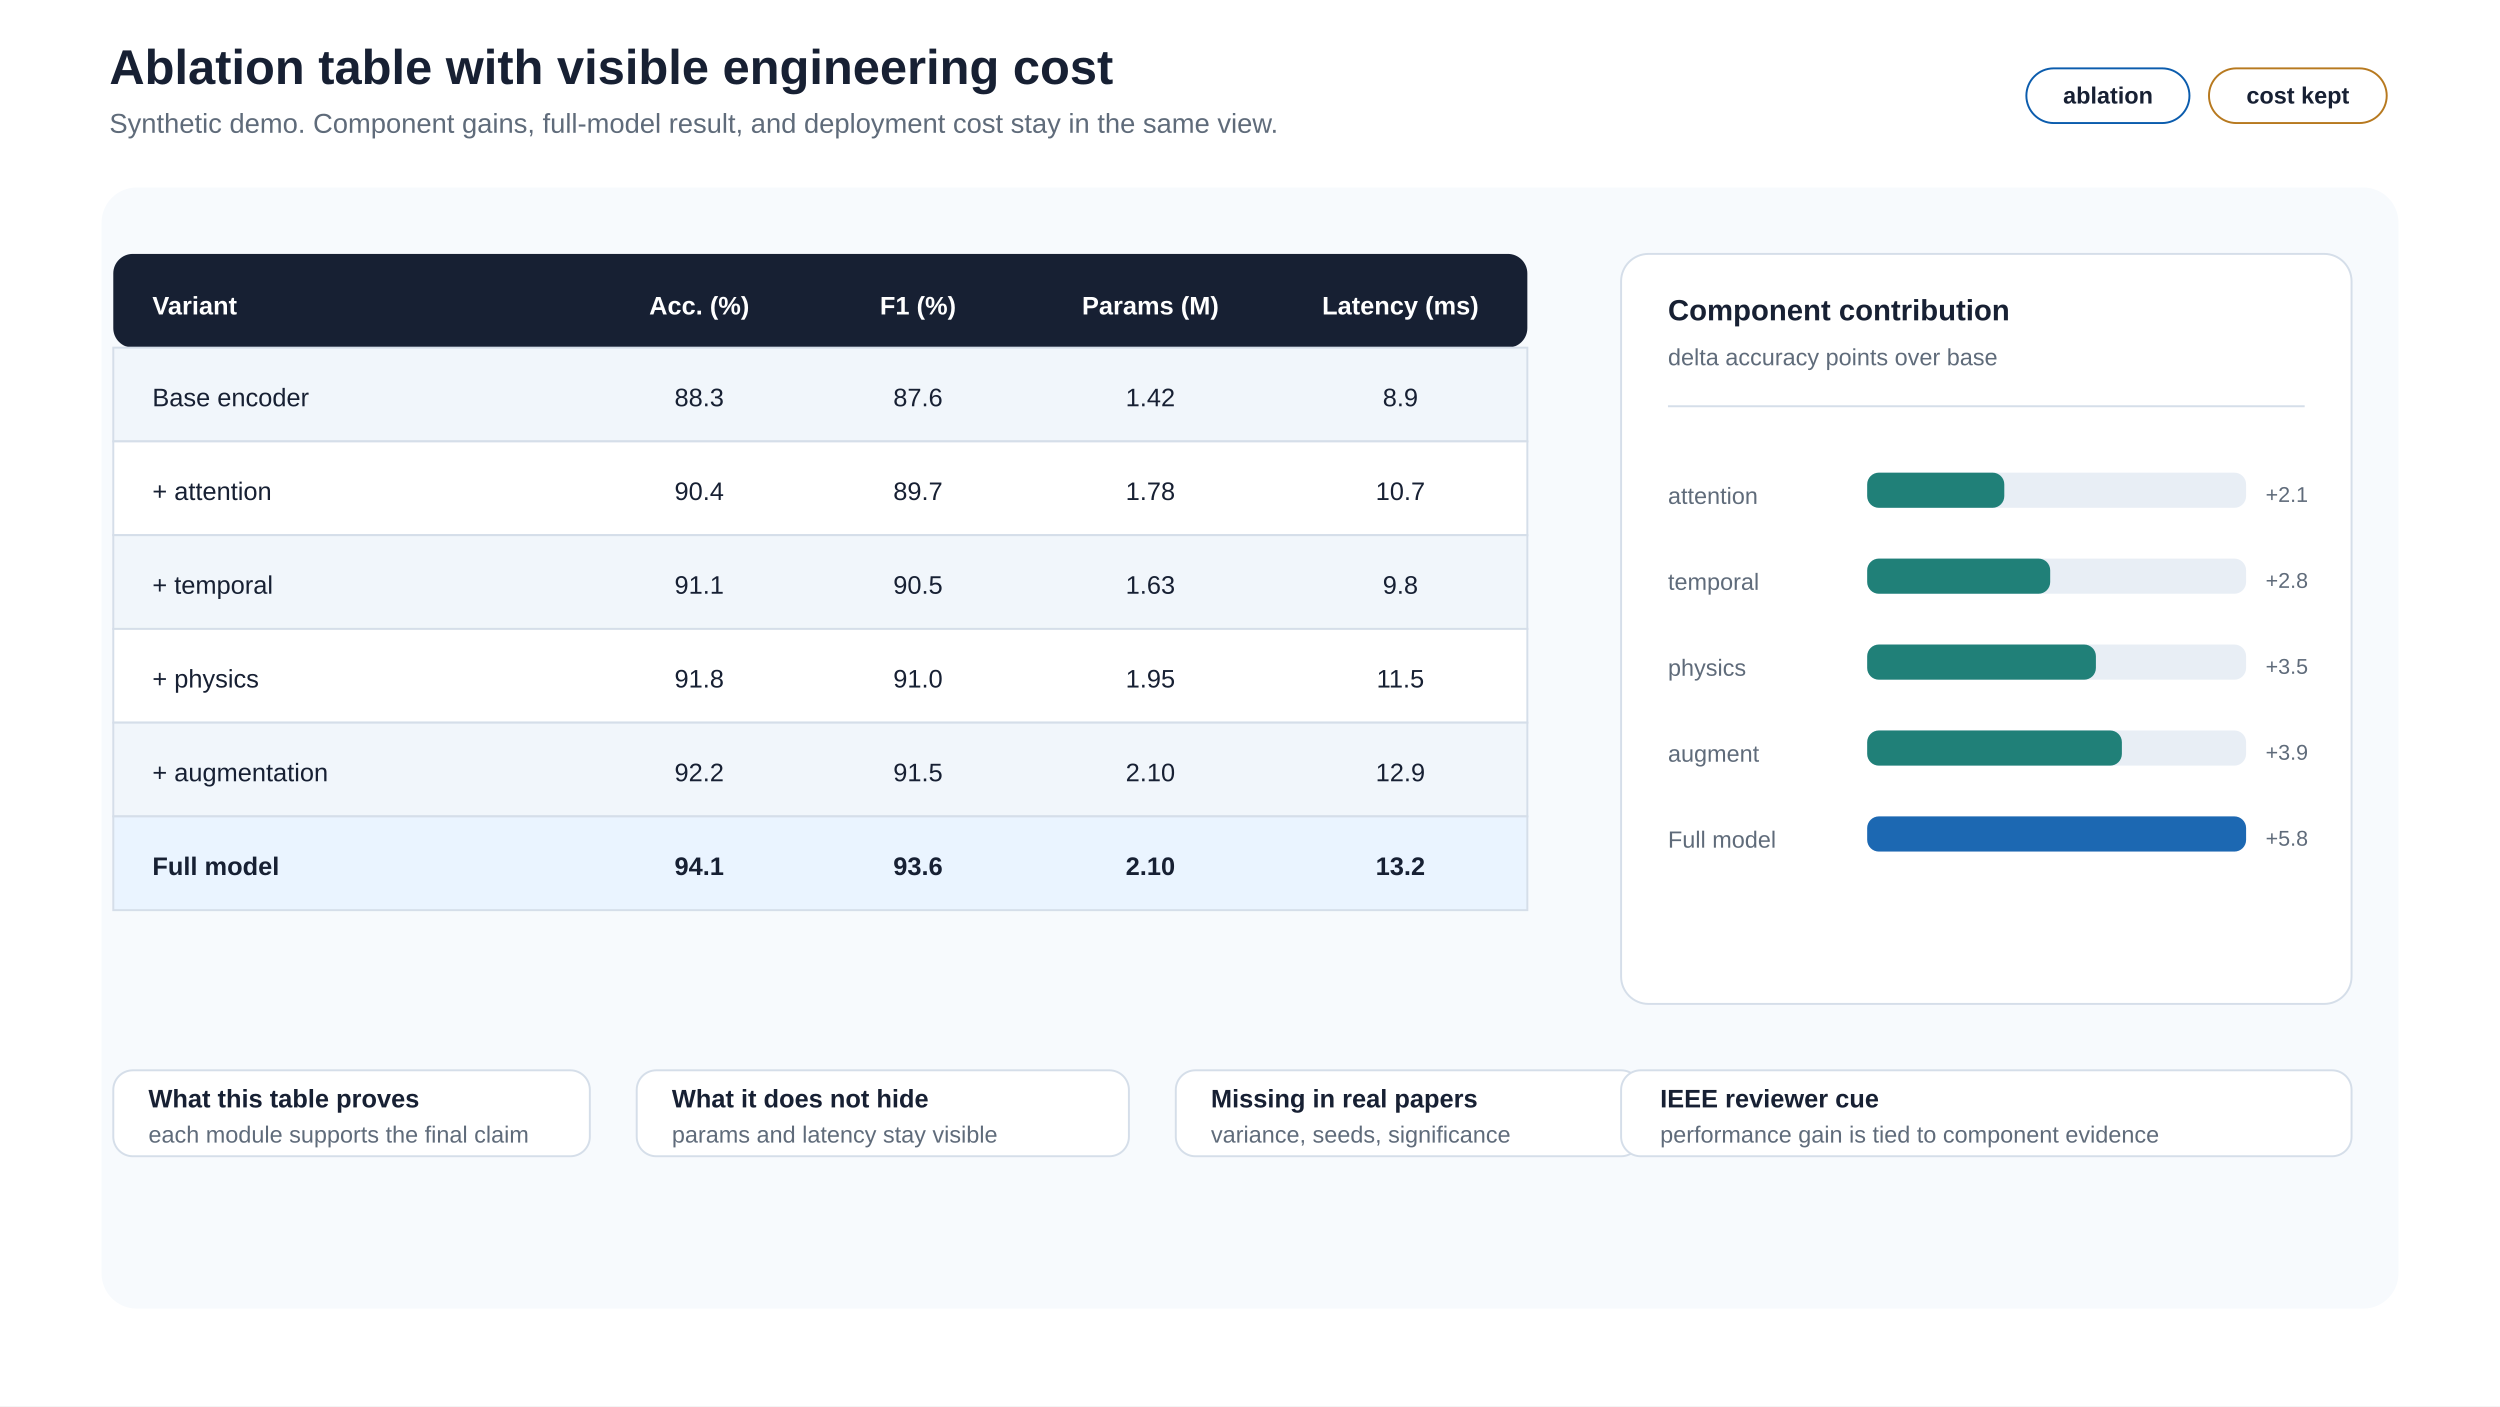
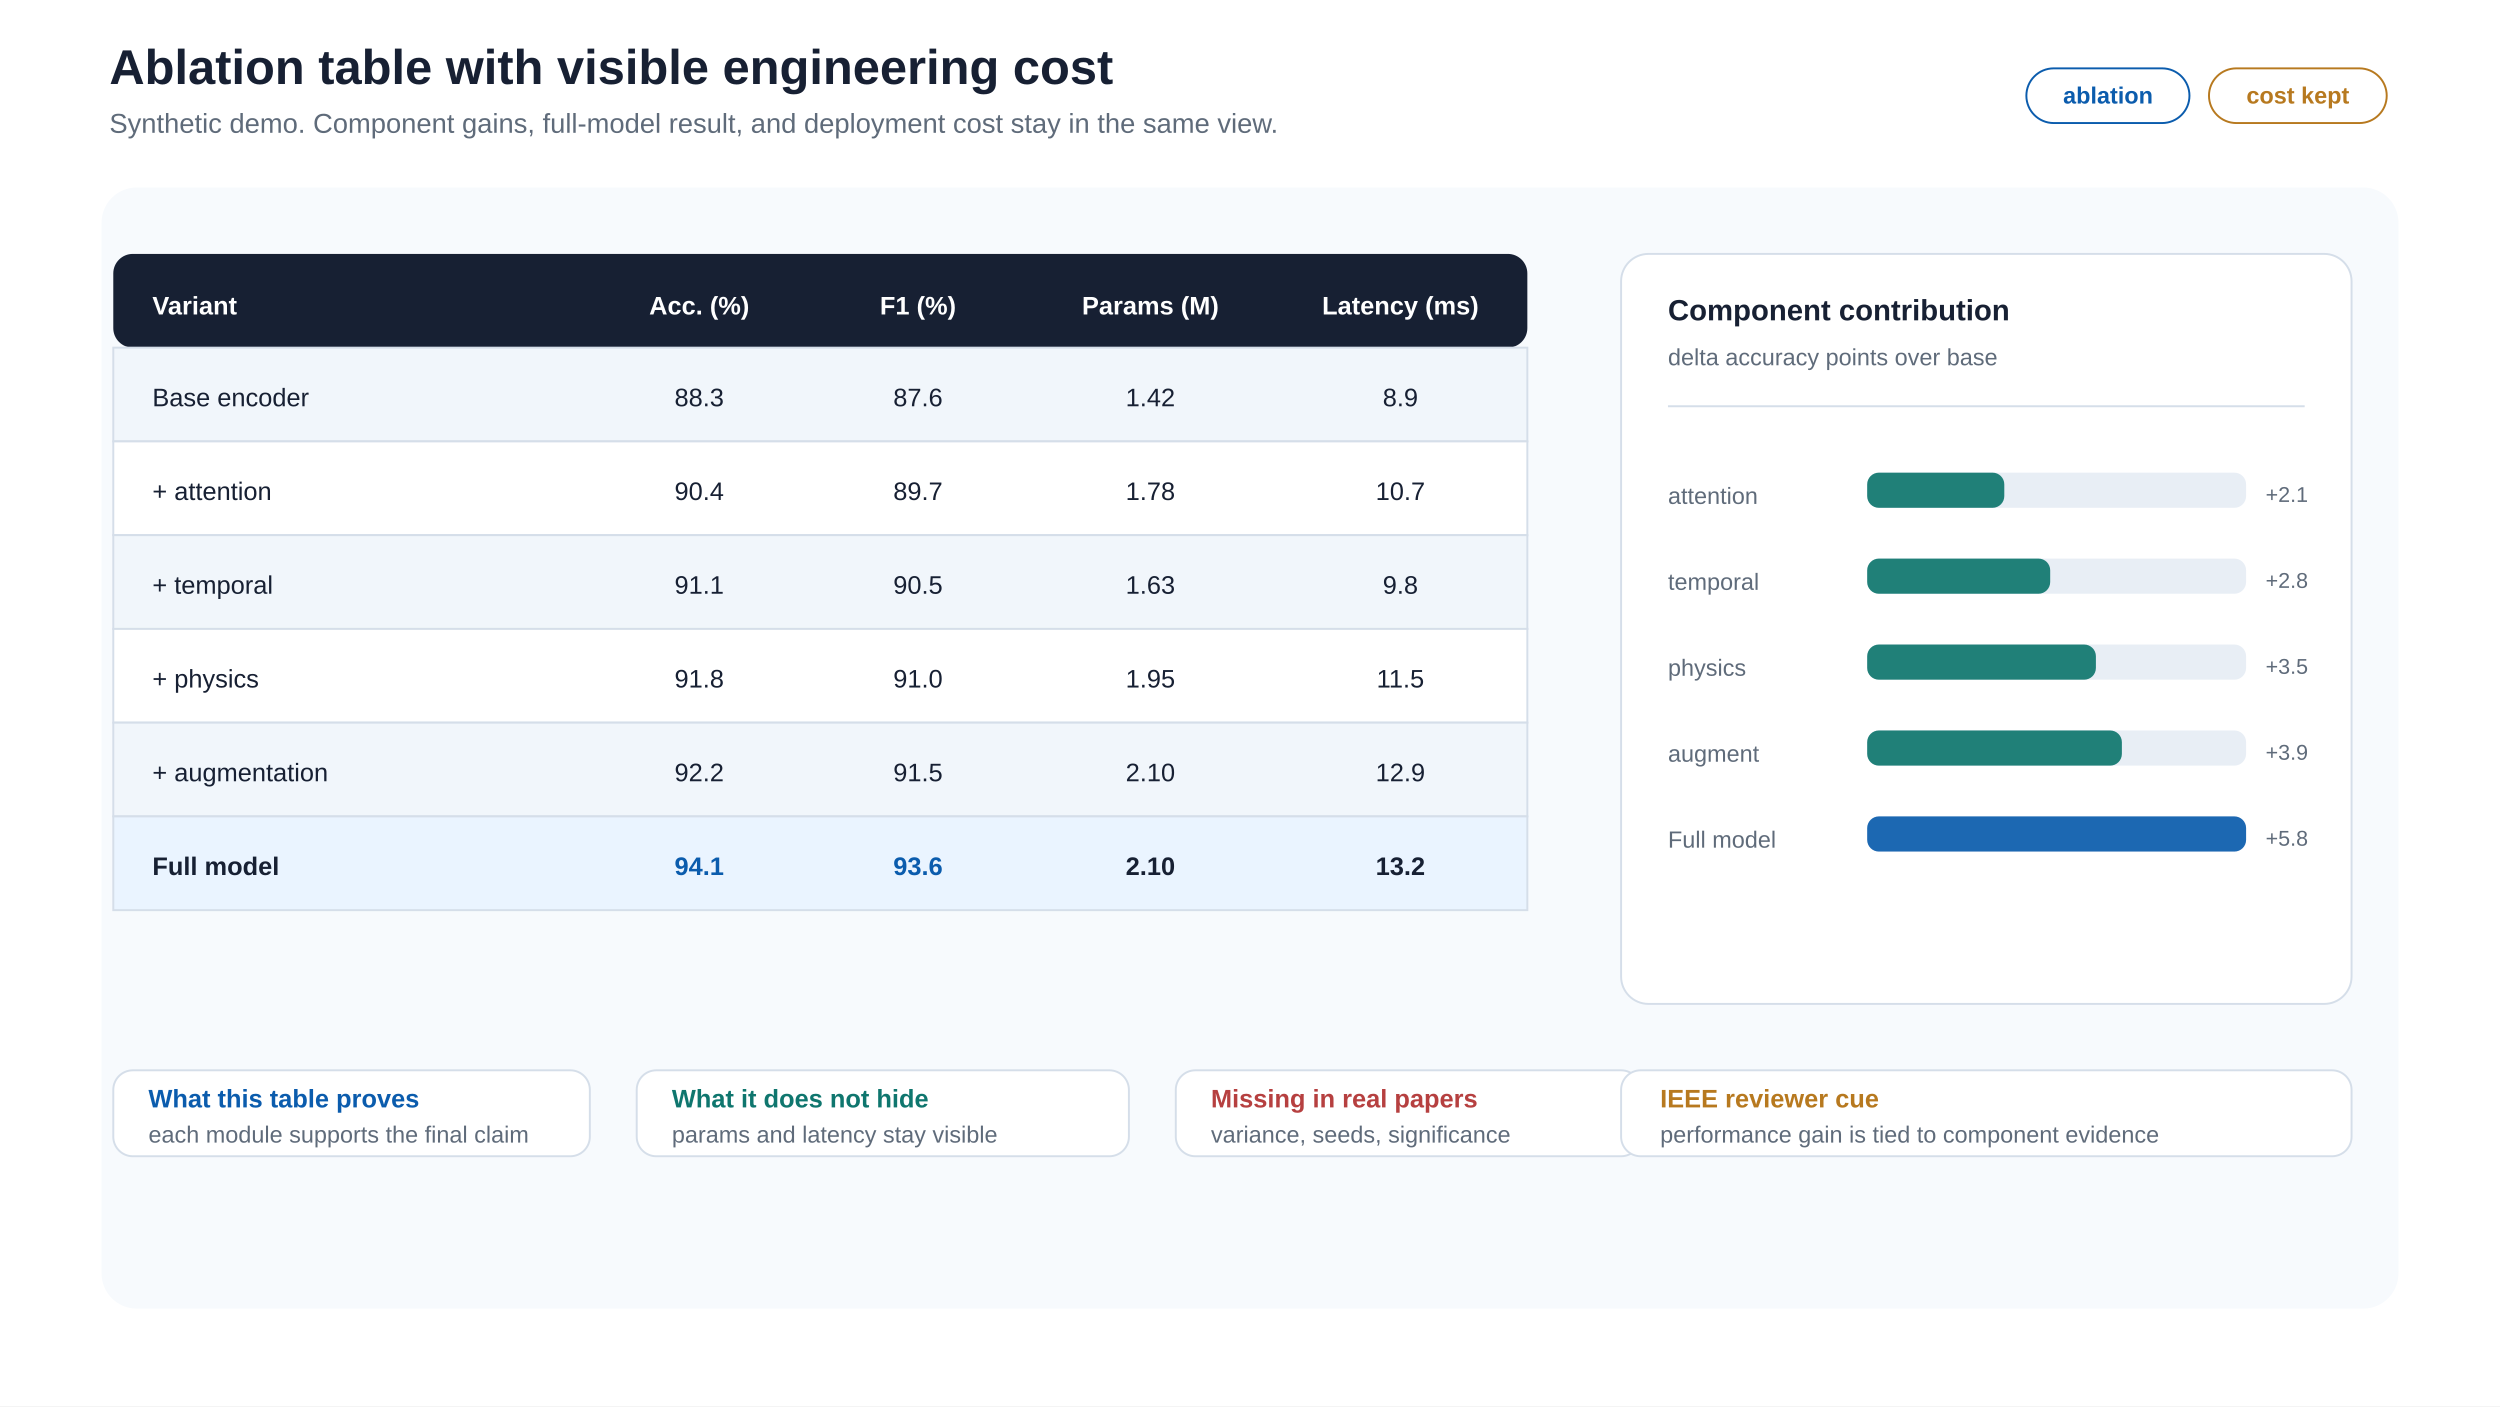
<svg xmlns="http://www.w3.org/2000/svg" width="1280" height="720" viewBox="0 0 1280 720" role="img" aria-label="Ablation table with visible engineering cost">
  <rect width="1280" height="720" fill="#FFFFFF" />
  <style>
    text { font-family: Arial, Helvetica, sans-serif; fill: #172033; }
    .title { font-size: 25px; font-weight: 700; }
    .subtitle { font-size: 14px; fill: #5F6B7A; }
    .axislabel { font-size: 14px; font-weight: 700; }
    .tick { font-size: 12px; fill: #5F6B7A; }
    .tiny { font-size: 11px; fill: #5F6B7A; }
    .small { font-size: 12px; fill: #5F6B7A; }
    .legend { font-size: 13px; fill: #172033; }
    .paneltitle { font-size: 15px; font-weight: 700; }
    .method { font-size: 13px; font-weight: 700; }
    .metric { font-size: 24px; font-weight: 700; }
    .pill { font-size: 12px; }
    .header { font-size: 13px; font-weight: 700; fill: #FFFFFF; }
    .cell { font-size: 13px; }
  </style>
  <text x="56" y="43" class="title">Ablation table with visible engineering cost</text>
  <text x="56" y="68" class="subtitle">Synthetic demo. Component gains, full-model result, and deployment cost stay in the same view.</text>
  <rect x="1131.0" y="35.0" width="91.0" height="28.0" rx="14.0" fill="#FFFFFF" stroke="#B7791F" opacity="1.000" />
-   <text x="1176.5" y="53.0" text-anchor="middle" class="pill" fill="#B7791F" font-weight="700">cost kept</text>
+   <text x="1176.5" y="53.0" text-anchor="middle" class="pill" style="fill:#B7791F" font-weight="700">cost kept</text>
  <rect x="1037.5" y="35.0" width="83.5" height="28.0" rx="14.0" fill="#FFFFFF" stroke="#0B5CAD" opacity="1.000" />
-   <text x="1079.3" y="53.0" text-anchor="middle" class="pill" fill="#0B5CAD" font-weight="700">ablation</text>
+   <text x="1079.3" y="53.0" text-anchor="middle" class="pill" style="fill:#0B5CAD" font-weight="700">ablation</text>
  <rect x="52.0" y="96.0" width="1176.0" height="574.0" rx="18.0" fill="#F7FAFD" stroke="none" opacity="1.000" />
  <rect x="58.0" y="130.0" width="724.0" height="48.0" rx="10.0" fill="#172033" stroke="none" opacity="1.000" />
-   <text x="78.0" y="161.0" text-anchor="start" class="header" fill="#FFFFFF" font-weight="700">Variant</text>
-   <text x="358.0" y="161.0" text-anchor="middle" class="header" fill="#FFFFFF" font-weight="700">Acc. (%)</text>
-   <text x="470.0" y="161.0" text-anchor="middle" class="header" fill="#FFFFFF" font-weight="700">F1 (%)</text>
-   <text x="589.0" y="161.0" text-anchor="middle" class="header" fill="#FFFFFF" font-weight="700">Params (M)</text>
-   <text x="717.0" y="161.0" text-anchor="middle" class="header" fill="#FFFFFF" font-weight="700">Latency (ms)</text>
+   <text x="78.0" y="161.0" text-anchor="start" class="header" style="fill:#FFFFFF" font-weight="700">Variant</text>
+   <text x="358.0" y="161.0" text-anchor="middle" class="header" style="fill:#FFFFFF" font-weight="700">Acc. (%)</text>
+   <text x="470.0" y="161.0" text-anchor="middle" class="header" style="fill:#FFFFFF" font-weight="700">F1 (%)</text>
+   <text x="589.0" y="161.0" text-anchor="middle" class="header" style="fill:#FFFFFF" font-weight="700">Params (M)</text>
+   <text x="717.0" y="161.0" text-anchor="middle" class="header" style="fill:#FFFFFF" font-weight="700">Latency (ms)</text>
  <rect x="58.0" y="178.0" width="724.0" height="48.0" rx="0.0" fill="#F1F6FB" stroke="#D5DEE9" opacity="1.000" />
-   <text x="78.0" y="208.0" text-anchor="start" class="cell" fill="#172033" font-weight="400">Base encoder</text>
-   <text x="358.0" y="208.0" text-anchor="middle" class="cell" fill="#172033" font-weight="400">88.3</text>
-   <text x="470.0" y="208.0" text-anchor="middle" class="cell" fill="#172033" font-weight="400">87.6</text>
-   <text x="589.0" y="208.0" text-anchor="middle" class="cell" fill="#172033" font-weight="400">1.42</text>
-   <text x="717.0" y="208.0" text-anchor="middle" class="cell" fill="#172033" font-weight="400">8.9</text>
+   <text x="78.0" y="208.0" text-anchor="start" class="cell" style="fill:#172033" font-weight="400">Base encoder</text>
+   <text x="358.0" y="208.0" text-anchor="middle" class="cell" style="fill:#172033" font-weight="400">88.3</text>
+   <text x="470.0" y="208.0" text-anchor="middle" class="cell" style="fill:#172033" font-weight="400">87.6</text>
+   <text x="589.0" y="208.0" text-anchor="middle" class="cell" style="fill:#172033" font-weight="400">1.42</text>
+   <text x="717.0" y="208.0" text-anchor="middle" class="cell" style="fill:#172033" font-weight="400">8.9</text>
  <rect x="58.0" y="226.0" width="724.0" height="48.0" rx="0.0" fill="#FFFFFF" stroke="#D5DEE9" opacity="1.000" />
-   <text x="78.0" y="256.0" text-anchor="start" class="cell" fill="#172033" font-weight="400">+ attention</text>
-   <text x="358.0" y="256.0" text-anchor="middle" class="cell" fill="#172033" font-weight="400">90.4</text>
-   <text x="470.0" y="256.0" text-anchor="middle" class="cell" fill="#172033" font-weight="400">89.7</text>
-   <text x="589.0" y="256.0" text-anchor="middle" class="cell" fill="#172033" font-weight="400">1.78</text>
-   <text x="717.0" y="256.0" text-anchor="middle" class="cell" fill="#172033" font-weight="400">10.7</text>
+   <text x="78.0" y="256.0" text-anchor="start" class="cell" style="fill:#172033" font-weight="400">+ attention</text>
+   <text x="358.0" y="256.0" text-anchor="middle" class="cell" style="fill:#172033" font-weight="400">90.4</text>
+   <text x="470.0" y="256.0" text-anchor="middle" class="cell" style="fill:#172033" font-weight="400">89.7</text>
+   <text x="589.0" y="256.0" text-anchor="middle" class="cell" style="fill:#172033" font-weight="400">1.78</text>
+   <text x="717.0" y="256.0" text-anchor="middle" class="cell" style="fill:#172033" font-weight="400">10.7</text>
  <rect x="58.0" y="274.0" width="724.0" height="48.0" rx="0.0" fill="#F1F6FB" stroke="#D5DEE9" opacity="1.000" />
-   <text x="78.0" y="304.0" text-anchor="start" class="cell" fill="#172033" font-weight="400">+ temporal</text>
-   <text x="358.0" y="304.0" text-anchor="middle" class="cell" fill="#172033" font-weight="400">91.1</text>
-   <text x="470.0" y="304.0" text-anchor="middle" class="cell" fill="#172033" font-weight="400">90.5</text>
-   <text x="589.0" y="304.0" text-anchor="middle" class="cell" fill="#172033" font-weight="400">1.63</text>
-   <text x="717.0" y="304.0" text-anchor="middle" class="cell" fill="#172033" font-weight="400">9.8</text>
+   <text x="78.0" y="304.0" text-anchor="start" class="cell" style="fill:#172033" font-weight="400">+ temporal</text>
+   <text x="358.0" y="304.0" text-anchor="middle" class="cell" style="fill:#172033" font-weight="400">91.1</text>
+   <text x="470.0" y="304.0" text-anchor="middle" class="cell" style="fill:#172033" font-weight="400">90.5</text>
+   <text x="589.0" y="304.0" text-anchor="middle" class="cell" style="fill:#172033" font-weight="400">1.63</text>
+   <text x="717.0" y="304.0" text-anchor="middle" class="cell" style="fill:#172033" font-weight="400">9.8</text>
  <rect x="58.0" y="322.0" width="724.0" height="48.0" rx="0.0" fill="#FFFFFF" stroke="#D5DEE9" opacity="1.000" />
-   <text x="78.0" y="352.0" text-anchor="start" class="cell" fill="#172033" font-weight="400">+ physics</text>
-   <text x="358.0" y="352.0" text-anchor="middle" class="cell" fill="#172033" font-weight="400">91.8</text>
-   <text x="470.0" y="352.0" text-anchor="middle" class="cell" fill="#172033" font-weight="400">91.0</text>
-   <text x="589.0" y="352.0" text-anchor="middle" class="cell" fill="#172033" font-weight="400">1.95</text>
-   <text x="717.0" y="352.0" text-anchor="middle" class="cell" fill="#172033" font-weight="400">11.5</text>
+   <text x="78.0" y="352.0" text-anchor="start" class="cell" style="fill:#172033" font-weight="400">+ physics</text>
+   <text x="358.0" y="352.0" text-anchor="middle" class="cell" style="fill:#172033" font-weight="400">91.8</text>
+   <text x="470.0" y="352.0" text-anchor="middle" class="cell" style="fill:#172033" font-weight="400">91.0</text>
+   <text x="589.0" y="352.0" text-anchor="middle" class="cell" style="fill:#172033" font-weight="400">1.95</text>
+   <text x="717.0" y="352.0" text-anchor="middle" class="cell" style="fill:#172033" font-weight="400">11.5</text>
  <rect x="58.0" y="370.0" width="724.0" height="48.0" rx="0.0" fill="#F1F6FB" stroke="#D5DEE9" opacity="1.000" />
-   <text x="78.0" y="400.0" text-anchor="start" class="cell" fill="#172033" font-weight="400">+ augmentation</text>
-   <text x="358.0" y="400.0" text-anchor="middle" class="cell" fill="#172033" font-weight="400">92.2</text>
-   <text x="470.0" y="400.0" text-anchor="middle" class="cell" fill="#172033" font-weight="400">91.5</text>
-   <text x="589.0" y="400.0" text-anchor="middle" class="cell" fill="#172033" font-weight="400">2.10</text>
-   <text x="717.0" y="400.0" text-anchor="middle" class="cell" fill="#172033" font-weight="400">12.9</text>
+   <text x="78.0" y="400.0" text-anchor="start" class="cell" style="fill:#172033" font-weight="400">+ augmentation</text>
+   <text x="358.0" y="400.0" text-anchor="middle" class="cell" style="fill:#172033" font-weight="400">92.2</text>
+   <text x="470.0" y="400.0" text-anchor="middle" class="cell" style="fill:#172033" font-weight="400">91.5</text>
+   <text x="589.0" y="400.0" text-anchor="middle" class="cell" style="fill:#172033" font-weight="400">2.10</text>
+   <text x="717.0" y="400.0" text-anchor="middle" class="cell" style="fill:#172033" font-weight="400">12.9</text>
  <rect x="58.0" y="418.0" width="724.0" height="48.0" rx="0.0" fill="#EAF4FF" stroke="#D5DEE9" opacity="1.000" />
-   <text x="78.0" y="448.0" text-anchor="start" class="cell" fill="#172033" font-weight="700">Full model</text>
-   <text x="358.0" y="448.0" text-anchor="middle" class="cell" fill="#0B5CAD" font-weight="700">94.1</text>
-   <text x="470.0" y="448.0" text-anchor="middle" class="cell" fill="#0B5CAD" font-weight="700">93.6</text>
-   <text x="589.0" y="448.0" text-anchor="middle" class="cell" fill="#172033" font-weight="700">2.10</text>
-   <text x="717.0" y="448.0" text-anchor="middle" class="cell" fill="#172033" font-weight="700">13.2</text>
+   <text x="78.0" y="448.0" text-anchor="start" class="cell" style="fill:#172033" font-weight="700">Full model</text>
+   <text x="358.0" y="448.0" text-anchor="middle" class="cell" style="fill:#0B5CAD" font-weight="700">94.1</text>
+   <text x="470.0" y="448.0" text-anchor="middle" class="cell" style="fill:#0B5CAD" font-weight="700">93.6</text>
+   <text x="589.0" y="448.0" text-anchor="middle" class="cell" style="fill:#172033" font-weight="700">2.10</text>
+   <text x="717.0" y="448.0" text-anchor="middle" class="cell" style="fill:#172033" font-weight="700">13.2</text>
  <rect x="830.0" y="130.0" width="374.0" height="384.0" rx="14.0" fill="#FFFFFF" stroke="#D5DEE9" opacity="1.000" />
  <text x="854.0" y="164.0" text-anchor="start" class="paneltitle">Component contribution</text>
  <text x="854.0" y="187.0" text-anchor="start" class="small">delta accuracy points over base</text>
  <line x1="854.0" y1="208.0" x2="1180.0" y2="208.0" stroke="#D5DEE9" stroke-width="1.00" />
  <text x="854.0" y="258.0" text-anchor="start" class="small">attention</text>
  <rect x="956.0" y="242.0" width="194.0" height="18.0" rx="6.0" fill="#E8EEF5" stroke="none" opacity="1.000" />
  <rect x="956.0" y="242.0" width="70.2" height="18.0" rx="6.0" fill="#0F766E" stroke="none" opacity="0.920" />
  <text x="1160.0" y="257.0" text-anchor="start" class="tiny">+2.1</text>
  <text x="854.0" y="302.0" text-anchor="start" class="small">temporal</text>
  <rect x="956.0" y="286.0" width="194.0" height="18.0" rx="6.0" fill="#E8EEF5" stroke="none" opacity="1.000" />
  <rect x="956.0" y="286.0" width="93.7" height="18.0" rx="6.0" fill="#0F766E" stroke="none" opacity="0.920" />
  <text x="1160.0" y="301.0" text-anchor="start" class="tiny">+2.8</text>
  <text x="854.0" y="346.0" text-anchor="start" class="small">physics</text>
  <rect x="956.0" y="330.0" width="194.0" height="18.0" rx="6.0" fill="#E8EEF5" stroke="none" opacity="1.000" />
  <rect x="956.0" y="330.0" width="117.1" height="18.0" rx="6.0" fill="#0F766E" stroke="none" opacity="0.920" />
  <text x="1160.0" y="345.0" text-anchor="start" class="tiny">+3.5</text>
  <text x="854.0" y="390.0" text-anchor="start" class="small">augment</text>
  <rect x="956.0" y="374.0" width="194.0" height="18.0" rx="6.0" fill="#E8EEF5" stroke="none" opacity="1.000" />
  <rect x="956.0" y="374.0" width="130.4" height="18.0" rx="6.0" fill="#0F766E" stroke="none" opacity="0.920" />
  <text x="1160.0" y="389.0" text-anchor="start" class="tiny">+3.9</text>
  <text x="854.0" y="434.0" text-anchor="start" class="small">Full model</text>
  <rect x="956.0" y="418.0" width="194.0" height="18.0" rx="6.0" fill="#E8EEF5" stroke="none" opacity="1.000" />
  <rect x="956.0" y="418.0" width="194.0" height="18.0" rx="6.0" fill="#0B5CAD" stroke="none" opacity="0.920" />
  <text x="1160.0" y="433.0" text-anchor="start" class="tiny">+5.8</text>
  <rect x="58.0" y="548.0" width="244.0" height="44.0" rx="10.0" fill="#FFFFFF" stroke="#D5DEE9" opacity="1.000" />
-   <text x="76.0" y="567.0" text-anchor="start" class="method" fill="#0B5CAD">What this table proves</text>
+   <text x="76.0" y="567.0" text-anchor="start" class="method" style="fill:#0B5CAD">What this table proves</text>
  <text x="76.0" y="585.0" text-anchor="start" class="small">each module supports the final claim</text>
  <rect x="326.0" y="548.0" width="252.0" height="44.0" rx="10.0" fill="#FFFFFF" stroke="#D5DEE9" opacity="1.000" />
-   <text x="344.0" y="567.0" text-anchor="start" class="method" fill="#0F766E">What it does not hide</text>
+   <text x="344.0" y="567.0" text-anchor="start" class="method" style="fill:#0F766E">What it does not hide</text>
  <text x="344.0" y="585.0" text-anchor="start" class="small">params and latency stay visible</text>
  <rect x="602.0" y="548.0" width="238.0" height="44.0" rx="10.0" fill="#FFFFFF" stroke="#D5DEE9" opacity="1.000" />
-   <text x="620.0" y="567.0" text-anchor="start" class="method" fill="#B64040">Missing in real papers</text>
+   <text x="620.0" y="567.0" text-anchor="start" class="method" style="fill:#B64040">Missing in real papers</text>
  <text x="620.0" y="585.0" text-anchor="start" class="small">variance, seeds, significance</text>
  <rect x="830.0" y="548.0" width="374.0" height="44.0" rx="10.0" fill="#FFFFFF" stroke="#D5DEE9" opacity="1.000" />
-   <text x="850.0" y="567.0" text-anchor="start" class="method" fill="#B7791F">IEEE reviewer cue</text>
+   <text x="850.0" y="567.0" text-anchor="start" class="method" style="fill:#B7791F">IEEE reviewer cue</text>
  <text x="850.0" y="585.0" text-anchor="start" class="small">performance gain is tied to component evidence</text>
</svg>
